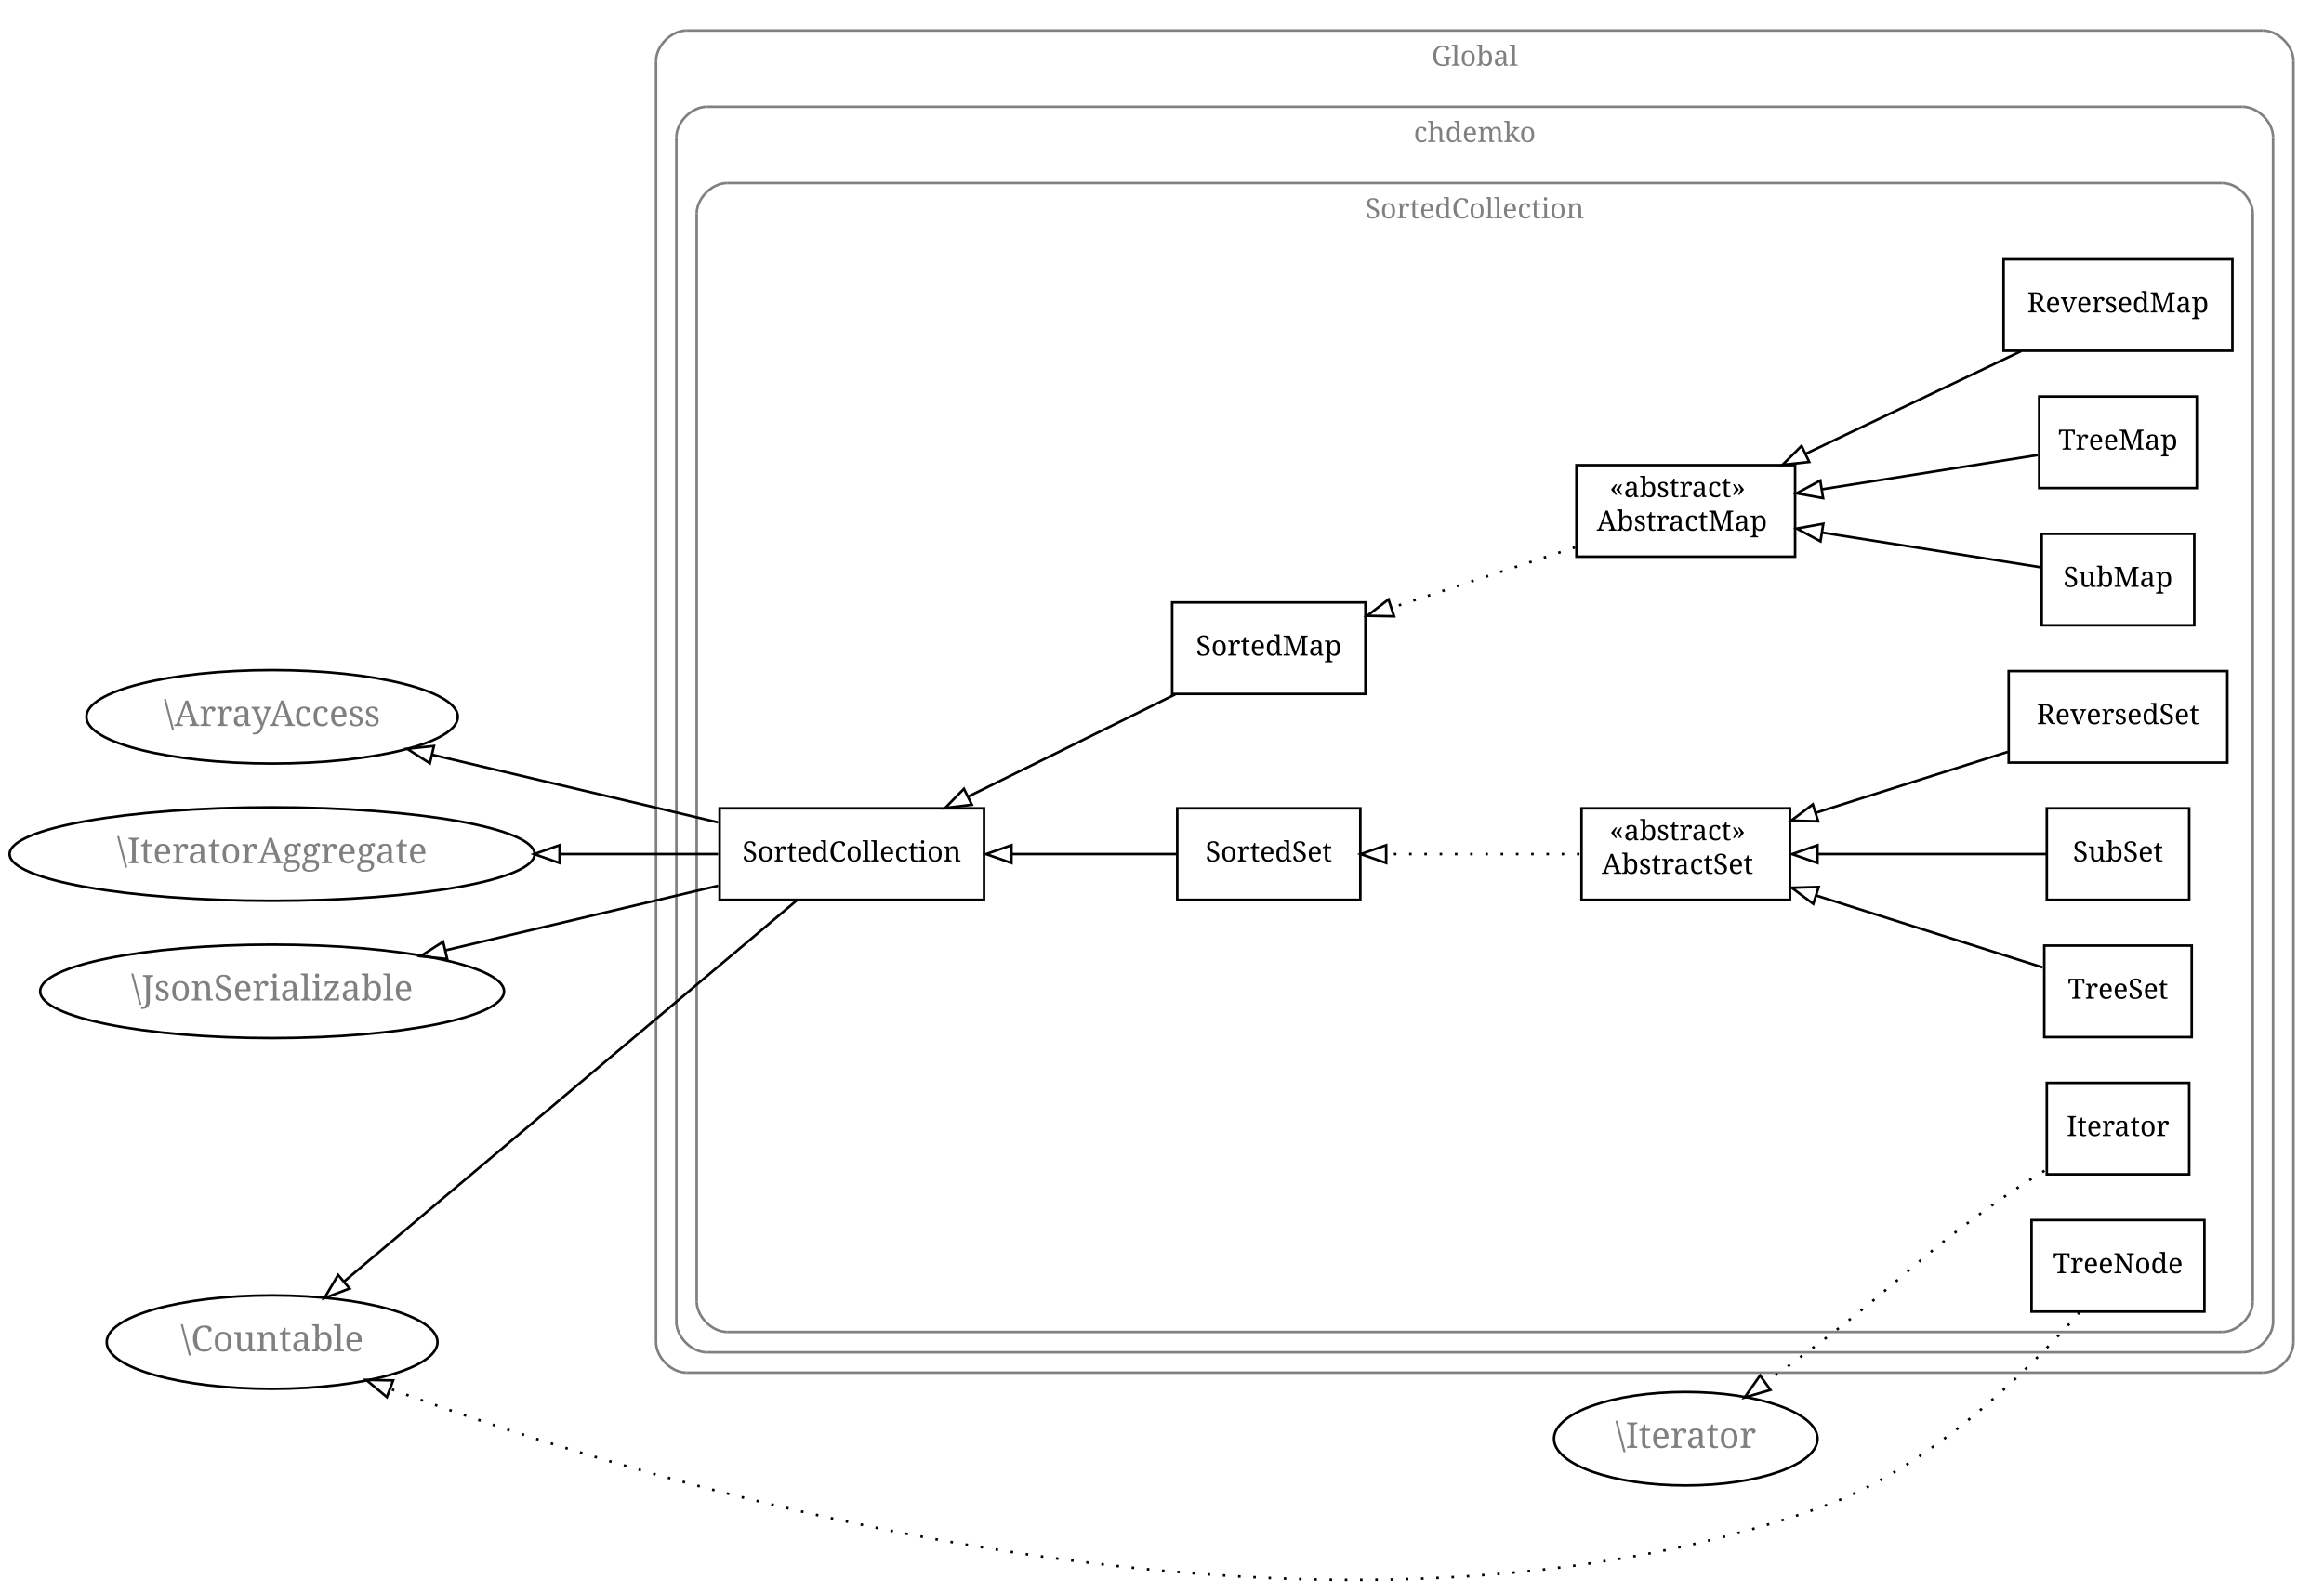
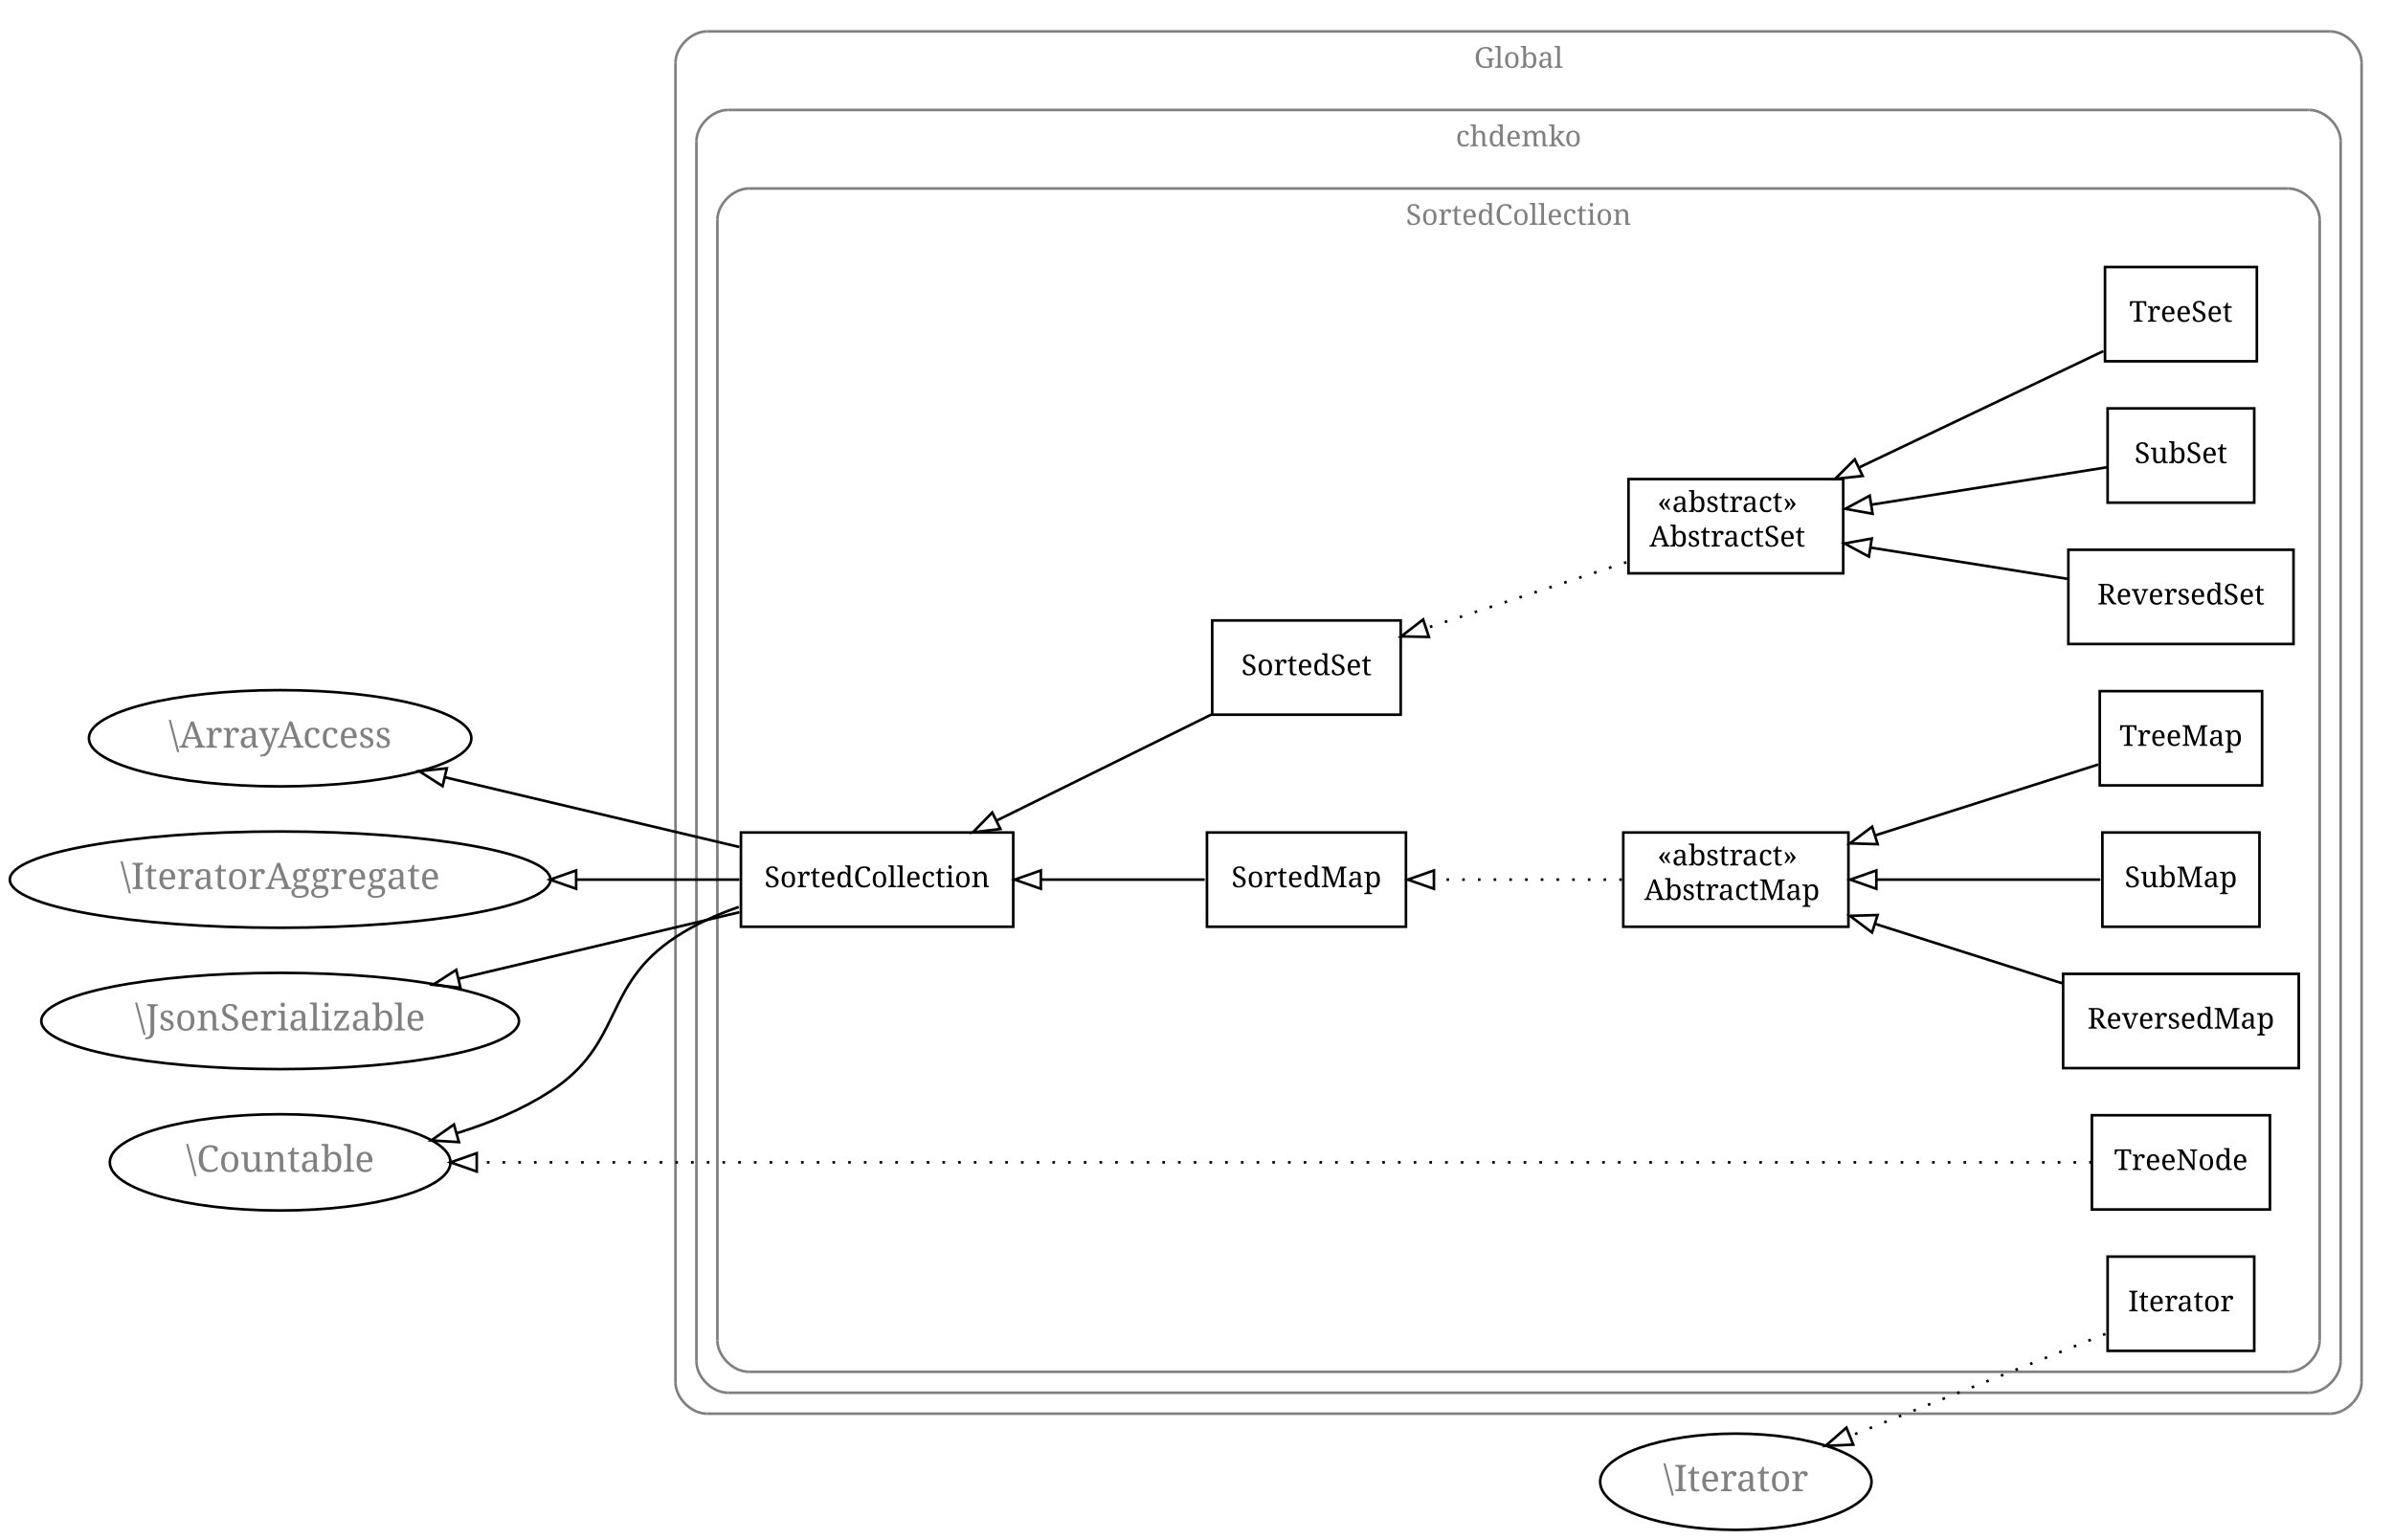
- <svg xmlns="http://www.w3.org/2000/svg" width="914pt" height="626pt" viewBox="0.00 0.00 914.00 626.03">
-   <g id="graph1" class="graph" transform="scale(1 1) rotate(0) translate(4 622.034)">
-     <polygon fill="white" stroke="white" points="-4,5 -4,-622.034 911,-622.034 911,5 -4,5" />
+ <svg xmlns="http://www.w3.org/2000/svg" width="914pt" height="588pt" viewBox="0.00 0.00 914.00 588.00">
+   <g id="graph1" class="graph" transform="scale(1 1) rotate(0) translate(4 584)">
+     <polygon fill="white" stroke="white" points="-4,5 -4,-584 911,-584 911,5 -4,5" />
    <g id="graph2" class="cluster">
-       <polyline fill="none" stroke="gray" points="266,-82.034 886,-82.034 " />
-       <path fill="none" stroke="gray" d="M886,-82.034C892,-82.034 898,-88.034 898,-94.034" />
-       <polyline fill="none" stroke="gray" points="898,-94.034 898,-598.034 " />
-       <path fill="none" stroke="gray" d="M898,-598.034C898,-604.034 892,-610.034 886,-610.034" />
-       <polyline fill="none" stroke="gray" points="886,-610.034 266,-610.034 " />
-       <path fill="none" stroke="gray" d="M266,-610.034C260,-610.034 254,-604.034 254,-598.034" />
-       <polyline fill="none" stroke="gray" points="254,-598.034 254,-94.034 " />
-       <path fill="none" stroke="gray" d="M254,-94.034C254,-88.034 260,-82.034 266,-82.034" />
-       <text text-anchor="middle" x="576" y="-596.134" font-family="Times Roman,serif" font-size="11.00" fill="gray">Global</text>
+       <polyline fill="none" stroke="gray" points="266,-44 886,-44 " />
+       <path fill="none" stroke="gray" d="M886,-44C892,-44 898,-50 898,-56" />
+       <polyline fill="none" stroke="gray" points="898,-56 898,-560 " />
+       <path fill="none" stroke="gray" d="M898,-560C898,-566 892,-572 886,-572" />
+       <polyline fill="none" stroke="gray" points="886,-572 266,-572 " />
+       <path fill="none" stroke="gray" d="M266,-572C260,-572 254,-566 254,-560" />
+       <polyline fill="none" stroke="gray" points="254,-560 254,-56 " />
+       <path fill="none" stroke="gray" d="M254,-56C254,-50 260,-44 266,-44" />
+       <text text-anchor="middle" x="576" y="-558.1" font-family="Times Roman,serif" font-size="11.00" fill="gray">Global</text>
    </g>
    <g id="graph3" class="cluster">
-       <polyline fill="none" stroke="gray" points="274,-90.034 878,-90.034 " />
-       <path fill="none" stroke="gray" d="M878,-90.034C884,-90.034 890,-96.034 890,-102.034" />
-       <polyline fill="none" stroke="gray" points="890,-102.034 890,-568.034 " />
-       <path fill="none" stroke="gray" d="M890,-568.034C890,-574.034 884,-580.034 878,-580.034" />
-       <polyline fill="none" stroke="gray" points="878,-580.034 274,-580.034 " />
-       <path fill="none" stroke="gray" d="M274,-580.034C268,-580.034 262,-574.034 262,-568.034" />
-       <polyline fill="none" stroke="gray" points="262,-568.034 262,-102.034 " />
-       <path fill="none" stroke="gray" d="M262,-102.034C262,-96.034 268,-90.034 274,-90.034" />
-       <text text-anchor="middle" x="576" y="-566.134" font-family="Times Roman,serif" font-size="11.00" fill="gray">chdemko</text>
+       <polyline fill="none" stroke="gray" points="274,-52 878,-52 " />
+       <path fill="none" stroke="gray" d="M878,-52C884,-52 890,-58 890,-64" />
+       <polyline fill="none" stroke="gray" points="890,-64 890,-530 " />
+       <path fill="none" stroke="gray" d="M890,-530C890,-536 884,-542 878,-542" />
+       <polyline fill="none" stroke="gray" points="878,-542 274,-542 " />
+       <path fill="none" stroke="gray" d="M274,-542C268,-542 262,-536 262,-530" />
+       <polyline fill="none" stroke="gray" points="262,-530 262,-64 " />
+       <path fill="none" stroke="gray" d="M262,-64C262,-58 268,-52 274,-52" />
+       <text text-anchor="middle" x="576" y="-528.1" font-family="Times Roman,serif" font-size="11.00" fill="gray">chdemko</text>
    </g>
    <g id="graph4" class="cluster">
-       <polyline fill="none" stroke="gray" points="282,-98.034 870,-98.034 " />
-       <path fill="none" stroke="gray" d="M870,-98.034C876,-98.034 882,-104.034 882,-110.034" />
-       <polyline fill="none" stroke="gray" points="882,-110.034 882,-538.034 " />
-       <path fill="none" stroke="gray" d="M882,-538.034C882,-544.034 876,-550.034 870,-550.034" />
-       <polyline fill="none" stroke="gray" points="870,-550.034 282,-550.034 " />
-       <path fill="none" stroke="gray" d="M282,-550.034C276,-550.034 270,-544.034 270,-538.034" />
-       <polyline fill="none" stroke="gray" points="270,-538.034 270,-110.034 " />
-       <path fill="none" stroke="gray" d="M270,-110.034C270,-104.034 276,-98.034 282,-98.034" />
-       <text text-anchor="middle" x="576" y="-536.134" font-family="Times Roman,serif" font-size="11.00" fill="gray">SortedCollection</text>
+       <polyline fill="none" stroke="gray" points="282,-60 870,-60 " />
+       <path fill="none" stroke="gray" d="M870,-60C876,-60 882,-66 882,-72" />
+       <polyline fill="none" stroke="gray" points="882,-72 882,-500 " />
+       <path fill="none" stroke="gray" d="M882,-500C882,-506 876,-512 870,-512" />
+       <polyline fill="none" stroke="gray" points="870,-512 282,-512 " />
+       <path fill="none" stroke="gray" d="M282,-512C276,-512 270,-506 270,-500" />
+       <polyline fill="none" stroke="gray" points="270,-500 270,-72 " />
+       <path fill="none" stroke="gray" d="M270,-72C270,-66 276,-60 282,-60" />
+       <text text-anchor="middle" x="576" y="-498.1" font-family="Times Roman,serif" font-size="11.00" fill="gray">SortedCollection</text>
    </g>
    <g id="node4" class="node">
-       <polygon fill="none" stroke="black" points="702,-439.034 616,-439.034 616,-403.034 702,-403.034 702,-439.034" />
-       <text text-anchor="start" x="629" y="-426.468" font-family="Times Roman,serif" font-size="11.00">«abstract»</text>
-       <text text-anchor="start" x="624" y="-413.268" font-family="Times Roman,serif" font-size="11.00">AbstractMap</text>
+       <polygon fill="none" stroke="black" points="858,-482 800,-482 800,-446 858,-446 858,-482" />
+       <text text-anchor="middle" x="829" y="-461.1" font-family="Times Roman,serif" font-size="11.00">TreeSet</text>
+     </g>
+     <g id="node12" class="node">
+       <polygon fill="none" stroke="black" points="700,-401 618,-401 618,-365 700,-365 700,-401" />
+       <text text-anchor="start" x="629" y="-388.433" font-family="Times Roman,serif" font-size="11.00">«abstract»</text>
+       <text text-anchor="start" x="626" y="-375.233" font-family="Times Roman,serif" font-size="11.00">AbstractSet</text>
+     </g>
+     <g id="edge5" class="edge">
+       <path fill="none" stroke="black" d="M799.388,-449.891C773.722,-437.662 736.123,-419.747 706.294,-405.534" />
+       <polygon fill="none" stroke="black" points="707.44,-402.203 696.907,-401.061 704.429,-408.523 707.44,-402.203" />
+     </g>
+     <g id="node5" class="node">
+       <polygon fill="none" stroke="black" points="863,-158 795,-158 795,-122 863,-122 863,-158" />
+       <text text-anchor="middle" x="829" y="-137.1" font-family="Times Roman,serif" font-size="11.00">TreeNode</text>
+     </g>
+     <g id="node19" class="node">
+       <ellipse fill="none" stroke="black" cx="103" cy="-140" rx="65.054" ry="18.385" />
+       <text text-anchor="middle" x="103" y="-136.4" font-family="Times Roman,serif" font-size="14.00" fill="gray">\Countable</text>
+     </g>
+     <g id="edge7" class="edge">
+       <path fill="none" stroke="black" stroke-dasharray="1,5" d="M794.957,-140C684.45,-140 333.941,-140 178.492,-140" />
+       <polygon fill="none" stroke="black" points="178.091,-136.5 168.091,-140 178.091,-143.5 178.091,-136.5" />
+     </g>
+     <g id="node6" class="node">
+       <polygon fill="none" stroke="black" points="860,-320 798,-320 798,-284 860,-284 860,-320" />
+       <text text-anchor="middle" x="829" y="-299.1" font-family="Times Roman,serif" font-size="11.00">TreeMap</text>
+     </g>
+     <g id="node13" class="node">
+       <polygon fill="none" stroke="black" points="702,-266 616,-266 616,-230 702,-230 702,-266" />
+       <text text-anchor="start" x="629" y="-253.433" font-family="Times Roman,serif" font-size="11.00">«abstract»</text>
+       <text text-anchor="start" x="624" y="-240.233" font-family="Times Roman,serif" font-size="11.00">AbstractMap</text>
+     </g>
+     <g id="edge9" class="edge">
+       <path fill="none" stroke="black" d="M797.423,-291.97C773.544,-284.385 740.207,-273.795 712.231,-264.909" />
+       <polygon fill="none" stroke="black" points="713.175,-261.536 702.584,-261.844 711.055,-268.208 713.175,-261.536" />
+     </g>
+     <g id="node7" class="node">
+       <polygon fill="none" stroke="black" points="857,-428 801,-428 801,-392 857,-392 857,-428" />
+       <text text-anchor="middle" x="829" y="-407.1" font-family="Times Roman,serif" font-size="11.00">SubSet</text>
+     </g>
+     <g id="edge11" class="edge">
+       <path fill="none" stroke="black" d="M800.928,-405.541C776.548,-401.669 740.604,-395.961 710.99,-391.257" />
+       <polygon fill="none" stroke="black" points="711.233,-387.752 700.808,-389.64 710.135,-394.665 711.233,-387.752" />
+     </g>
+     <g id="node8" class="node">
+       <polygon fill="none" stroke="black" points="859,-266 799,-266 799,-230 859,-230 859,-266" />
+       <text text-anchor="middle" x="829" y="-245.1" font-family="Times Roman,serif" font-size="11.00">SubMap</text>
+     </g>
+     <g id="edge13" class="edge">
+       <path fill="none" stroke="black" d="M798.214,-248C774.439,-248 740.951,-248 712.778,-248" />
+       <polygon fill="none" stroke="black" points="712.666,-244.5 702.666,-248 712.666,-251.5 712.666,-244.5" />
+     </g>
+     <g id="node9" class="node">
+       <polygon fill="none" stroke="black" points="872,-374 786,-374 786,-338 872,-338 872,-374" />
+       <text text-anchor="middle" x="829" y="-353.1" font-family="Times Roman,serif" font-size="11.00">ReversedSet</text>
+     </g>
+     <g id="edge15" class="edge">
+       <path fill="none" stroke="black" d="M785.662,-362.883C762.766,-366.52 734.511,-371.007 710.502,-374.82" />
+       <polygon fill="none" stroke="black" points="709.827,-371.383 700.5,-376.409 710.925,-378.297 709.827,-371.383" />
+     </g>
+     <g id="node10" class="node">
+       <polygon fill="none" stroke="black" points="874,-212 784,-212 784,-176 874,-176 874,-212" />
+       <text text-anchor="middle" x="829" y="-191.1" font-family="Times Roman,serif" font-size="11.00">ReversedMap</text>
+     </g>
+     <g id="edge17" class="edge">
+       <path fill="none" stroke="black" d="M783.889,-208.329C761.855,-215.328 735.197,-223.796 712.177,-231.108" />
+       <polygon fill="none" stroke="black" points="711.03,-227.801 702.558,-234.164 713.149,-234.472 711.03,-227.801" />
+     </g>
+     <g id="node11" class="node">
+       <polygon fill="none" stroke="black" points="857,-104 801,-104 801,-68 857,-68 857,-104" />
+       <text text-anchor="middle" x="829" y="-83.1" font-family="Times Roman,serif" font-size="11.00">Iterator</text>
+     </g>
+     <g id="node26" class="node">
+       <ellipse fill="none" stroke="black" cx="659" cy="-18" rx="51.828" ry="18.385" />
+       <text text-anchor="middle" x="659" y="-14.4" font-family="Times Roman,serif" font-size="14.00" fill="gray">\Iterator</text>
+     </g>
+     <g id="edge19" class="edge">
+       <path fill="none" stroke="black" stroke-dasharray="1,5" d="M800.162,-74.465C773.492,-63.797 733.472,-47.789 702.846,-35.538" />
+       <polygon fill="none" stroke="black" points="703.846,-32.169 693.261,-31.705 701.246,-38.668 703.846,-32.169" />
    </g>
    <g id="node14" class="node">
-       <polygon fill="none" stroke="black" points="533,-385.034 457,-385.034 457,-349.034 533,-349.034 533,-385.034" />
-       <text text-anchor="middle" x="495" y="-364.134" font-family="Times Roman,serif" font-size="11.00">SortedMap</text>
-     </g>
-     <g id="edge5" class="edge">
-       <path fill="none" stroke="black" stroke-dasharray="1,5" d="M615.482,-406.705C593.229,-399.378 566.086,-390.441 543.201,-382.905" />
-       <polygon fill="none" stroke="black" points="544.274,-379.574 533.681,-379.771 542.084,-386.223 544.274,-379.574" />
-     </g>
-     <g id="node5" class="node">
-       <polygon fill="none" stroke="black" points="857,-196.034 801,-196.034 801,-160.034 857,-160.034 857,-196.034" />
-       <text text-anchor="middle" x="829" y="-175.134" font-family="Times Roman,serif" font-size="11.00">Iterator</text>
-     </g>
-     <g id="node19" class="node">
-       <ellipse fill="none" stroke="black" cx="659" cy="-56.034" rx="51.828" ry="18.385" />
-       <text text-anchor="middle" x="659" y="-52.434" font-family="Times Roman,serif" font-size="14.00" fill="gray">\Iterator</text>
-     </g>
-     <g id="edge7" class="edge">
-       <path fill="none" stroke="black" stroke-dasharray="1,5" d="M800.083,-161.439C794.659,-158.115 789.096,-154.558 784,-151.034 750.431,-127.82 744.594,-118.599 712,-94.034 705.046,-88.793 697.487,-83.272 690.314,-78.112" />
-       <polygon fill="none" stroke="black" points="692.301,-75.229 682.131,-72.258 688.228,-80.922 692.301,-75.229" />
-     </g>
-     <g id="node6" class="node">
-       <polygon fill="none" stroke="black" points="863,-142.034 795,-142.034 795,-106.034 863,-106.034 863,-142.034" />
-       <text text-anchor="middle" x="829" y="-121.134" font-family="Times Roman,serif" font-size="11.00">TreeNode</text>
-     </g>
-     <g id="node21" class="node">
-       <ellipse fill="none" stroke="black" cx="103" cy="-94.034" rx="65.054" ry="18.385" />
-       <text text-anchor="middle" x="103" y="-90.434" font-family="Times Roman,serif" font-size="14.00" fill="gray">\Countable</text>
-     </g>
-     <g id="edge9" class="edge">
-       <path fill="none" stroke="black" stroke-dasharray="1,5" d="M813.884,-105.724C793.538,-82.676 754.906,-44.26 712,-29.034 512.024,41.929 253.747,-37.245 149.588,-75.603" />
-       <polygon fill="none" stroke="black" points="148.142,-72.406 139.996,-79.181 150.589,-78.965 148.142,-72.406" />
-     </g>
-     <g id="node7" class="node">
-       <polygon fill="none" stroke="black" points="874,-520.034 784,-520.034 784,-484.034 874,-484.034 874,-520.034" />
-       <text text-anchor="middle" x="829" y="-499.134" font-family="Times Roman,serif" font-size="11.00">ReversedMap</text>
-     </g>
-     <g id="edge11" class="edge">
-       <path fill="none" stroke="black" d="M790.849,-483.856C765.804,-471.923 732.868,-456.23 706.18,-443.514" />
-       <polygon fill="none" stroke="black" points="707.557,-440.293 697.024,-439.151 704.546,-446.613 707.557,-440.293" />
-     </g>
-     <g id="node8" class="node">
-       <polygon fill="none" stroke="black" points="860,-466.034 798,-466.034 798,-430.034 860,-430.034 860,-466.034" />
-       <text text-anchor="middle" x="829" y="-445.134" font-family="Times Roman,serif" font-size="11.00">TreeMap</text>
-     </g>
-     <g id="edge13" class="edge">
-       <path fill="none" stroke="black" d="M797.423,-443.019C773.649,-439.243 740.498,-433.978 712.598,-429.547" />
-       <polygon fill="none" stroke="black" points="713.01,-426.068 702.584,-427.956 711.912,-432.982 713.01,-426.068" />
-     </g>
-     <g id="node9" class="node">
-       <polygon fill="none" stroke="black" points="859,-412.034 799,-412.034 799,-376.034 859,-376.034 859,-412.034" />
-       <text text-anchor="middle" x="829" y="-391.134" font-family="Times Roman,serif" font-size="11.00">SubMap</text>
-     </g>
-     <g id="edge15" class="edge">
-       <path fill="none" stroke="black" d="M798.214,-398.924C774.439,-402.7 740.951,-408.018 712.778,-412.493" />
-       <polygon fill="none" stroke="black" points="711.993,-409.074 702.666,-414.099 713.091,-415.987 711.993,-409.074" />
-     </g>
-     <g id="node10" class="node">
-       <polygon fill="none" stroke="black" points="872,-358.034 786,-358.034 786,-322.034 872,-322.034 872,-358.034" />
-       <text text-anchor="middle" x="829" y="-337.134" font-family="Times Roman,serif" font-size="11.00">ReversedSet</text>
-     </g>
-     <g id="node13" class="node">
-       <polygon fill="none" stroke="black" points="700,-304.034 618,-304.034 618,-268.034 700,-268.034 700,-304.034" />
-       <text text-anchor="start" x="629" y="-291.468" font-family="Times Roman,serif" font-size="11.00">«abstract»</text>
-       <text text-anchor="start" x="626" y="-278.268" font-family="Times Roman,serif" font-size="11.00">AbstractSet</text>
-     </g>
-     <g id="edge17" class="edge">
-       <path fill="none" stroke="black" d="M785.662,-326.268C762.664,-318.963 734.259,-309.94 710.181,-302.292" />
-       <polygon fill="none" stroke="black" points="711.09,-298.908 700.5,-299.217 708.971,-305.58 711.09,-298.908" />
-     </g>
-     <g id="node11" class="node">
-       <polygon fill="none" stroke="black" points="857,-304.034 801,-304.034 801,-268.034 857,-268.034 857,-304.034" />
-       <text text-anchor="middle" x="829" y="-283.134" font-family="Times Roman,serif" font-size="11.00">SubSet</text>
-     </g>
-     <g id="edge19" class="edge">
-       <path fill="none" stroke="black" d="M800.928,-286.034C776.548,-286.034 740.604,-286.034 710.99,-286.034" />
-       <polygon fill="none" stroke="black" points="710.808,-282.534 700.808,-286.034 710.808,-289.534 710.808,-282.534" />
-     </g>
-     <g id="node12" class="node">
-       <polygon fill="none" stroke="black" points="858,-250.034 800,-250.034 800,-214.034 858,-214.034 858,-250.034" />
-       <text text-anchor="middle" x="829" y="-229.134" font-family="Times Roman,serif" font-size="11.00">TreeSet</text>
+       <polygon fill="none" stroke="black" points="531,-347 459,-347 459,-311 531,-311 531,-347" />
+       <text text-anchor="middle" x="495" y="-326.1" font-family="Times Roman,serif" font-size="11.00">SortedSet</text>
    </g>
    <g id="edge21" class="edge">
-       <path fill="none" stroke="black" d="M799.388,-241.44C774.859,-249.232 739.43,-260.486 710.301,-269.739" />
-       <polygon fill="none" stroke="black" points="709.16,-266.429 700.689,-272.792 711.279,-273.1 709.16,-266.429" />
+       <path fill="none" stroke="black" stroke-dasharray="1,5" d="M617.192,-369.234C593.837,-361.544 564.704,-351.951 540.743,-344.062" />
+       <polygon fill="none" stroke="black" points="541.755,-340.71 531.162,-340.907 539.565,-347.359 541.755,-340.71" />
+     </g>
+     <g id="node15" class="node">
+       <polygon fill="none" stroke="black" points="533,-266 457,-266 457,-230 533,-230 533,-266" />
+       <text text-anchor="middle" x="495" y="-245.1" font-family="Times Roman,serif" font-size="11.00">SortedMap</text>
+     </g>
+     <g id="edge23" class="edge">
+       <path fill="none" stroke="black" stroke-dasharray="1,5" d="M615.482,-248C593.428,-248 566.571,-248 543.815,-248" />
+       <polygon fill="none" stroke="black" points="543.681,-244.5 533.681,-248 543.681,-251.5 543.681,-244.5" />
    </g>
    <g id="node16" class="node">
-       <polygon fill="none" stroke="black" points="531,-304.034 459,-304.034 459,-268.034 531,-268.034 531,-304.034" />
-       <text text-anchor="middle" x="495" y="-283.134" font-family="Times Roman,serif" font-size="11.00">SortedSet</text>
-     </g>
-     <g id="edge23" class="edge">
-       <path fill="none" stroke="black" stroke-dasharray="1,5" d="M617.192,-286.034C594.045,-286.034 565.221,-286.034 541.383,-286.034" />
-       <polygon fill="none" stroke="black" points="541.162,-282.534 531.162,-286.034 541.162,-289.534 541.162,-282.534" />
-     </g>
-     <g id="node15" class="node">
-       <polygon fill="none" stroke="black" points="383,-304.034 279,-304.034 279,-268.034 383,-268.034 383,-304.034" />
-       <text text-anchor="middle" x="331" y="-283.134" font-family="Times Roman,serif" font-size="11.00">SortedCollection</text>
+       <polygon fill="none" stroke="black" points="383,-266 279,-266 279,-230 383,-230 383,-266" />
+       <text text-anchor="middle" x="331" y="-245.1" font-family="Times Roman,serif" font-size="11.00">SortedCollection</text>
    </g>
    <g id="edge25" class="edge">
-       <path fill="none" stroke="black" d="M458.195,-348.856C434.14,-336.975 402.538,-321.367 376.853,-308.681" />
-       <polygon fill="none" stroke="black" points="378.198,-305.442 367.682,-304.151 375.098,-311.718 378.198,-305.442" />
+       <path fill="none" stroke="black" d="M458.603,-311.023C434.482,-299.11 402.642,-283.384 376.802,-270.622" />
+       <polygon fill="none" stroke="black" points="378.094,-267.356 367.578,-266.066 374.994,-273.633 378.094,-267.356" />
+     </g>
+     <g id="edge27" class="edge">
+       <path fill="none" stroke="black" d="M456.134,-248C437.494,-248 414.695,-248 393.69,-248" />
+       <polygon fill="none" stroke="black" points="393.548,-244.5 383.548,-248 393.548,-251.5 393.548,-244.5" />
+     </g>
+     <g id="edge31" class="edge">
+       <path fill="none" stroke="black" d="M278.162,-237.564C269.688,-234.604 261.312,-230.823 254,-226 225.781,-207.388 234.421,-185.302 206,-167 195.33,-160.129 182.976,-155.002 170.609,-151.177" />
+       <polygon fill="none" stroke="black" points="171.294,-147.734 160.719,-148.38 169.389,-154.47 171.294,-147.734" />
+     </g>
+     <g id="node32" class="node">
+       <ellipse fill="none" stroke="black" cx="103" cy="-302" rx="73.039" ry="18.385" />
+       <text text-anchor="middle" x="103" y="-298.4" font-family="Times Roman,serif" font-size="14.00" fill="gray">\ArrayAccess</text>
    </g>
    <g id="edge29" class="edge">
-       <path fill="none" stroke="black" d="M309.55,-267.971C268.243,-233.186 177.657,-156.903 131.401,-117.951" />
-       <polygon fill="none" stroke="black" points="133.472,-115.119 123.569,-111.355 128.963,-120.474 133.472,-115.119" />
+       <path fill="none" stroke="black" d="M278.406,-260.456C244.867,-268.4 201.222,-278.737 165.859,-287.112" />
+       <polygon fill="none" stroke="black" points="165.043,-283.709 156.119,-289.419 166.657,-290.52 165.043,-283.709" />
    </g>
-     <g id="node31" class="node">
-       <ellipse fill="none" stroke="black" cx="103" cy="-340.034" rx="73.039" ry="18.385" />
-       <text text-anchor="middle" x="103" y="-336.434" font-family="Times Roman,serif" font-size="14.00" fill="gray">\ArrayAccess</text>
-     </g>
-     <g id="edge27" class="edge">
-       <path fill="none" stroke="black" d="M278.406,-298.491C244.867,-306.434 201.222,-316.771 165.859,-325.147" />
-       <polygon fill="none" stroke="black" points="165.043,-321.743 156.119,-327.453 166.657,-328.554 165.043,-321.743" />
-     </g>
-     <g id="node34" class="node">
-       <ellipse fill="none" stroke="black" cx="103" cy="-286.034" rx="103.238" ry="18.385" />
-       <text text-anchor="middle" x="103" y="-282.434" font-family="Times Roman,serif" font-size="14.00" fill="gray">\IteratorAggregate</text>
-     </g>
-     <g id="edge31" class="edge">
-       <path fill="none" stroke="black" d="M278.406,-286.034C259.703,-286.034 237.856,-286.034 216.055,-286.034" />
-       <polygon fill="none" stroke="black" points="216.054,-282.534 206.054,-286.034 216.054,-289.534 216.054,-282.534" />
-     </g>
-     <g id="node36" class="node">
-       <ellipse fill="none" stroke="black" cx="103" cy="-232.034" rx="91.217" ry="18.385" />
-       <text text-anchor="middle" x="103" y="-228.434" font-family="Times Roman,serif" font-size="14.00" fill="gray">\JsonSerializable</text>
+     <g id="node35" class="node">
+       <ellipse fill="none" stroke="black" cx="103" cy="-248" rx="103.238" ry="18.385" />
+       <text text-anchor="middle" x="103" y="-244.4" font-family="Times Roman,serif" font-size="14.00" fill="gray">\IteratorAggregate</text>
    </g>
    <g id="edge33" class="edge">
-       <path fill="none" stroke="black" d="M278.406,-273.578C246.567,-266.037 205.619,-256.339 171.296,-248.209" />
-       <polygon fill="none" stroke="black" points="171.877,-244.75 161.34,-245.852 170.264,-251.562 171.877,-244.75" />
+       <path fill="none" stroke="black" d="M278.406,-248C259.703,-248 237.856,-248 216.055,-248" />
+       <polygon fill="none" stroke="black" points="216.054,-244.5 206.054,-248 216.054,-251.5 216.054,-244.5" />
+     </g>
+     <g id="node37" class="node">
+       <ellipse fill="none" stroke="black" cx="103" cy="-194" rx="91.217" ry="18.385" />
+       <text text-anchor="middle" x="103" y="-190.4" font-family="Times Roman,serif" font-size="14.00" fill="gray">\JsonSerializable</text>
    </g>
    <g id="edge35" class="edge">
-       <path fill="none" stroke="black" d="M458.603,-286.034C439.622,-286.034 415.86,-286.034 394.004,-286.034" />
-       <polygon fill="none" stroke="black" points="393.79,-282.534 383.79,-286.034 393.79,-289.534 393.79,-282.534" />
+       <path fill="none" stroke="black" d="M278.406,-235.544C246.567,-228.003 205.619,-218.304 171.296,-210.175" />
+       <polygon fill="none" stroke="black" points="171.877,-206.716 161.34,-207.817 170.264,-213.528 171.877,-206.716" />
    </g>
  </g>
</svg>
